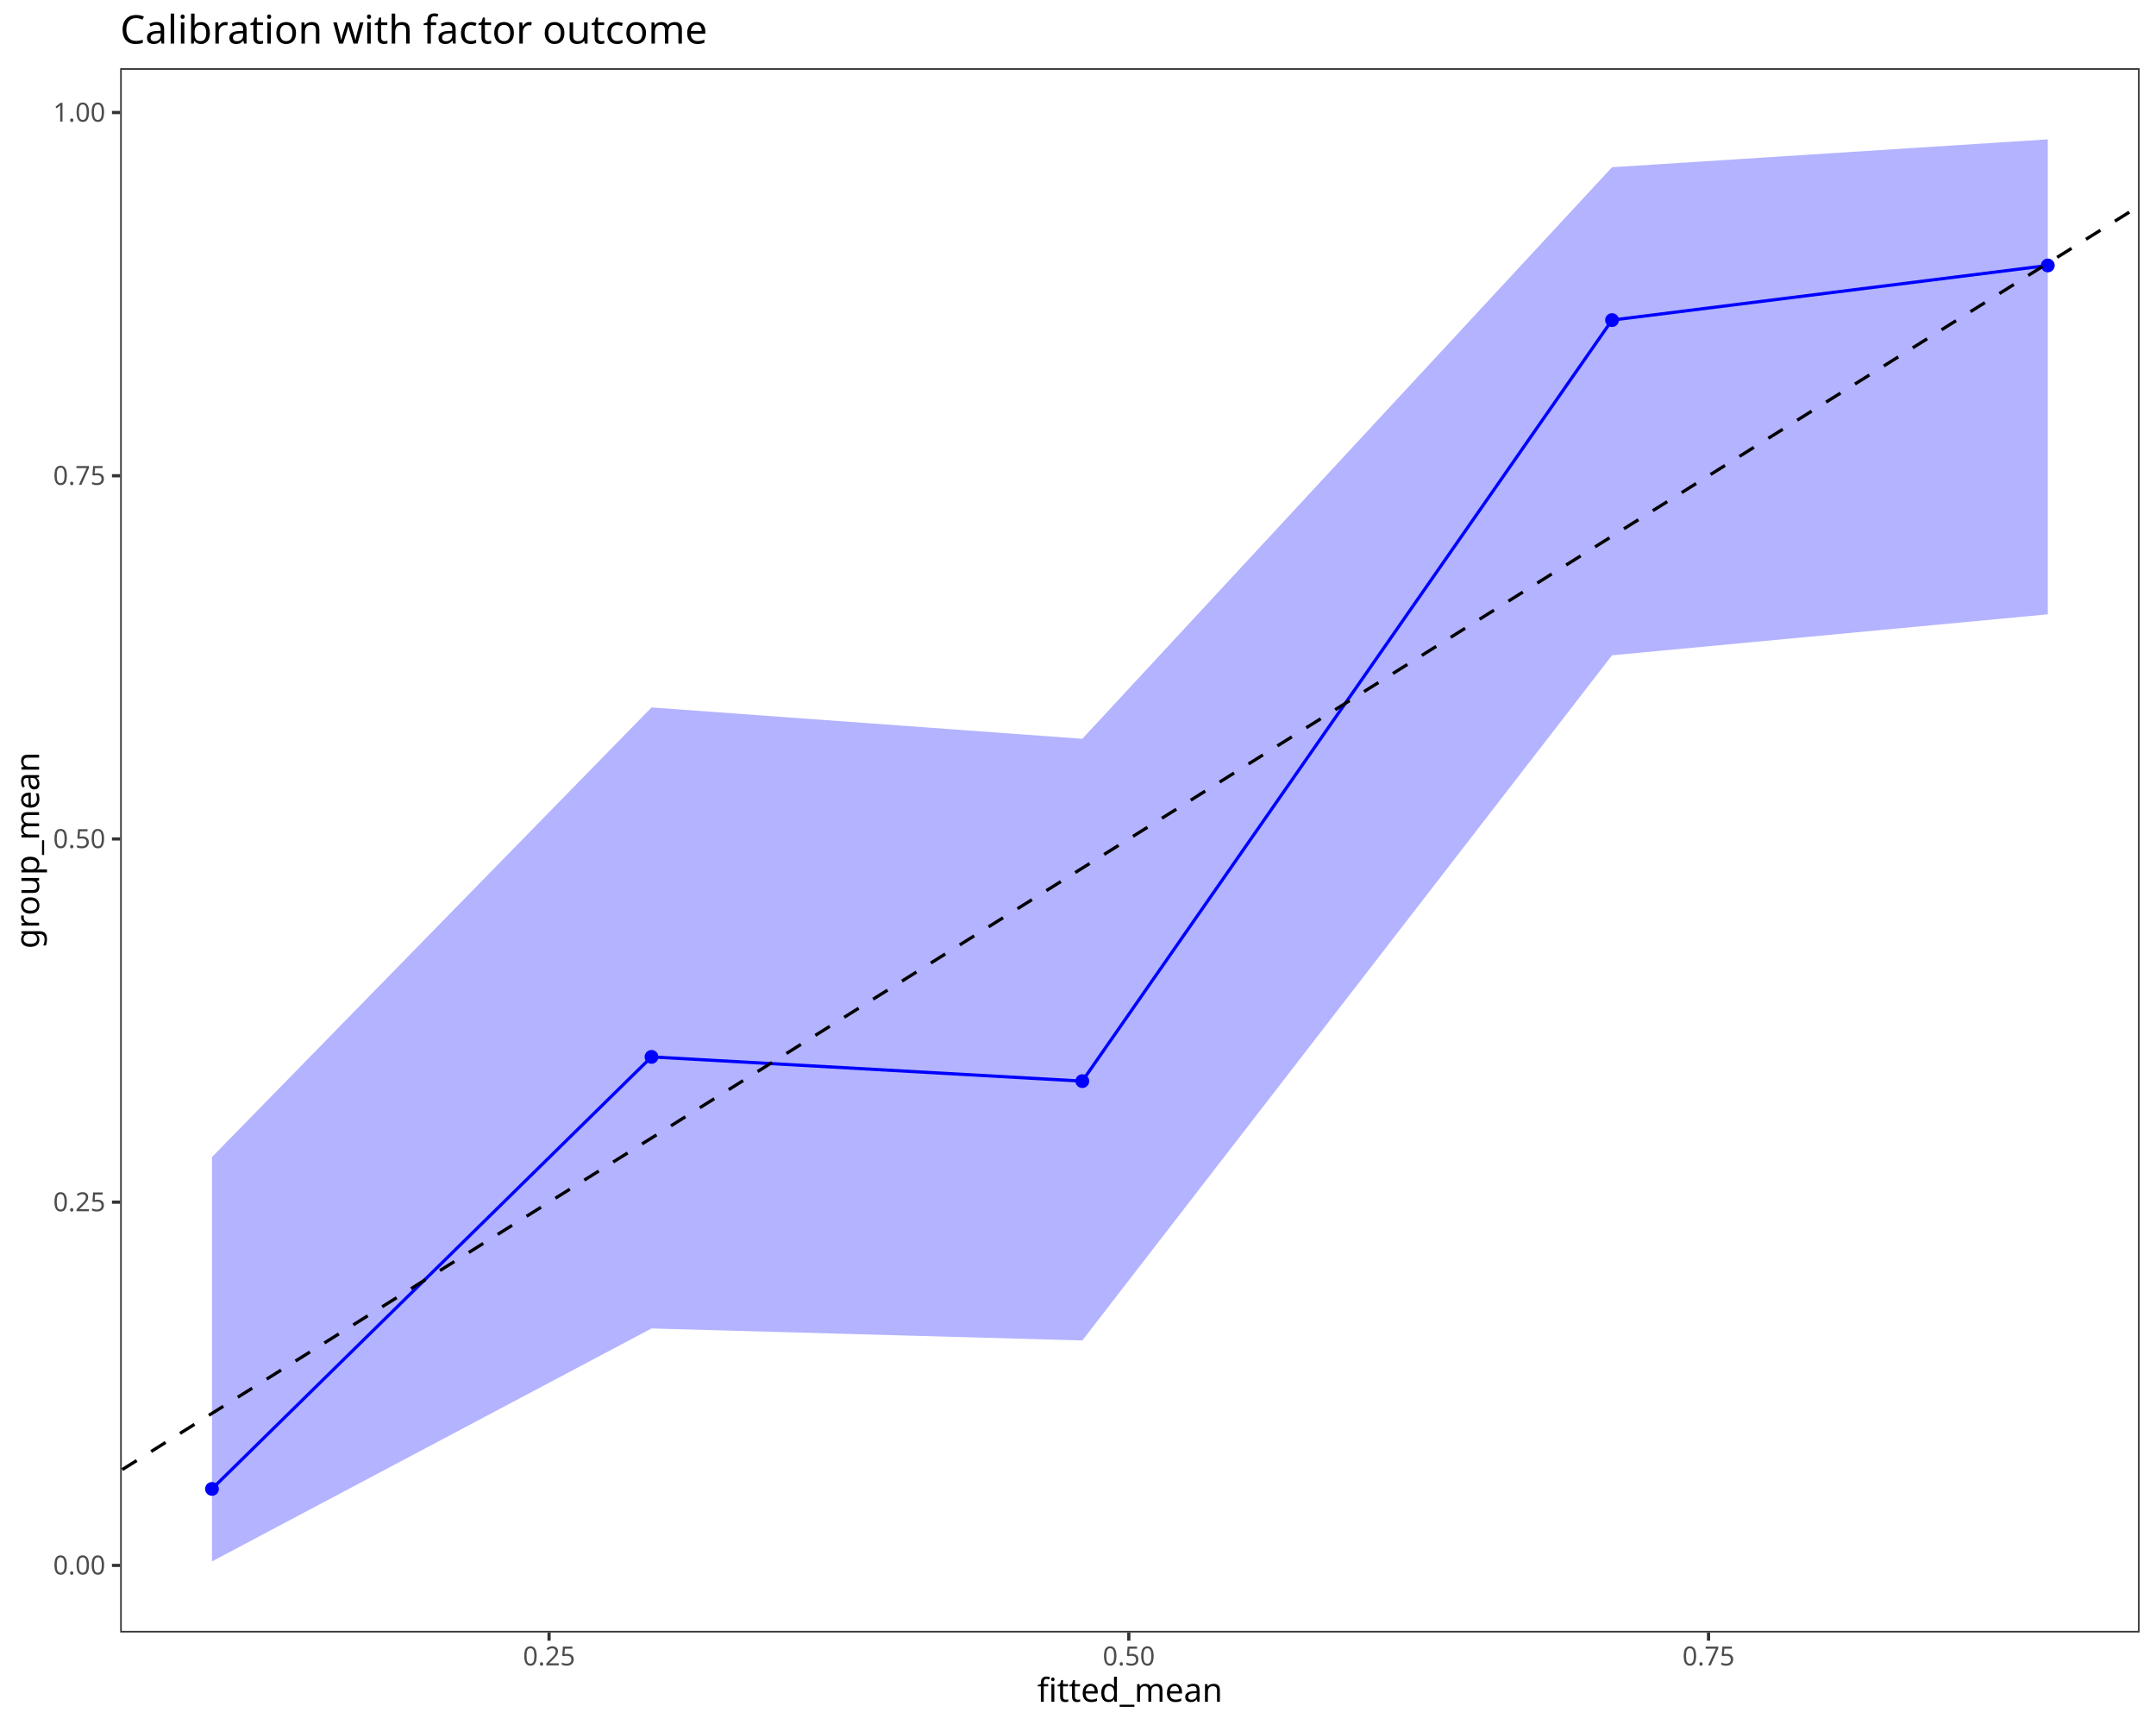
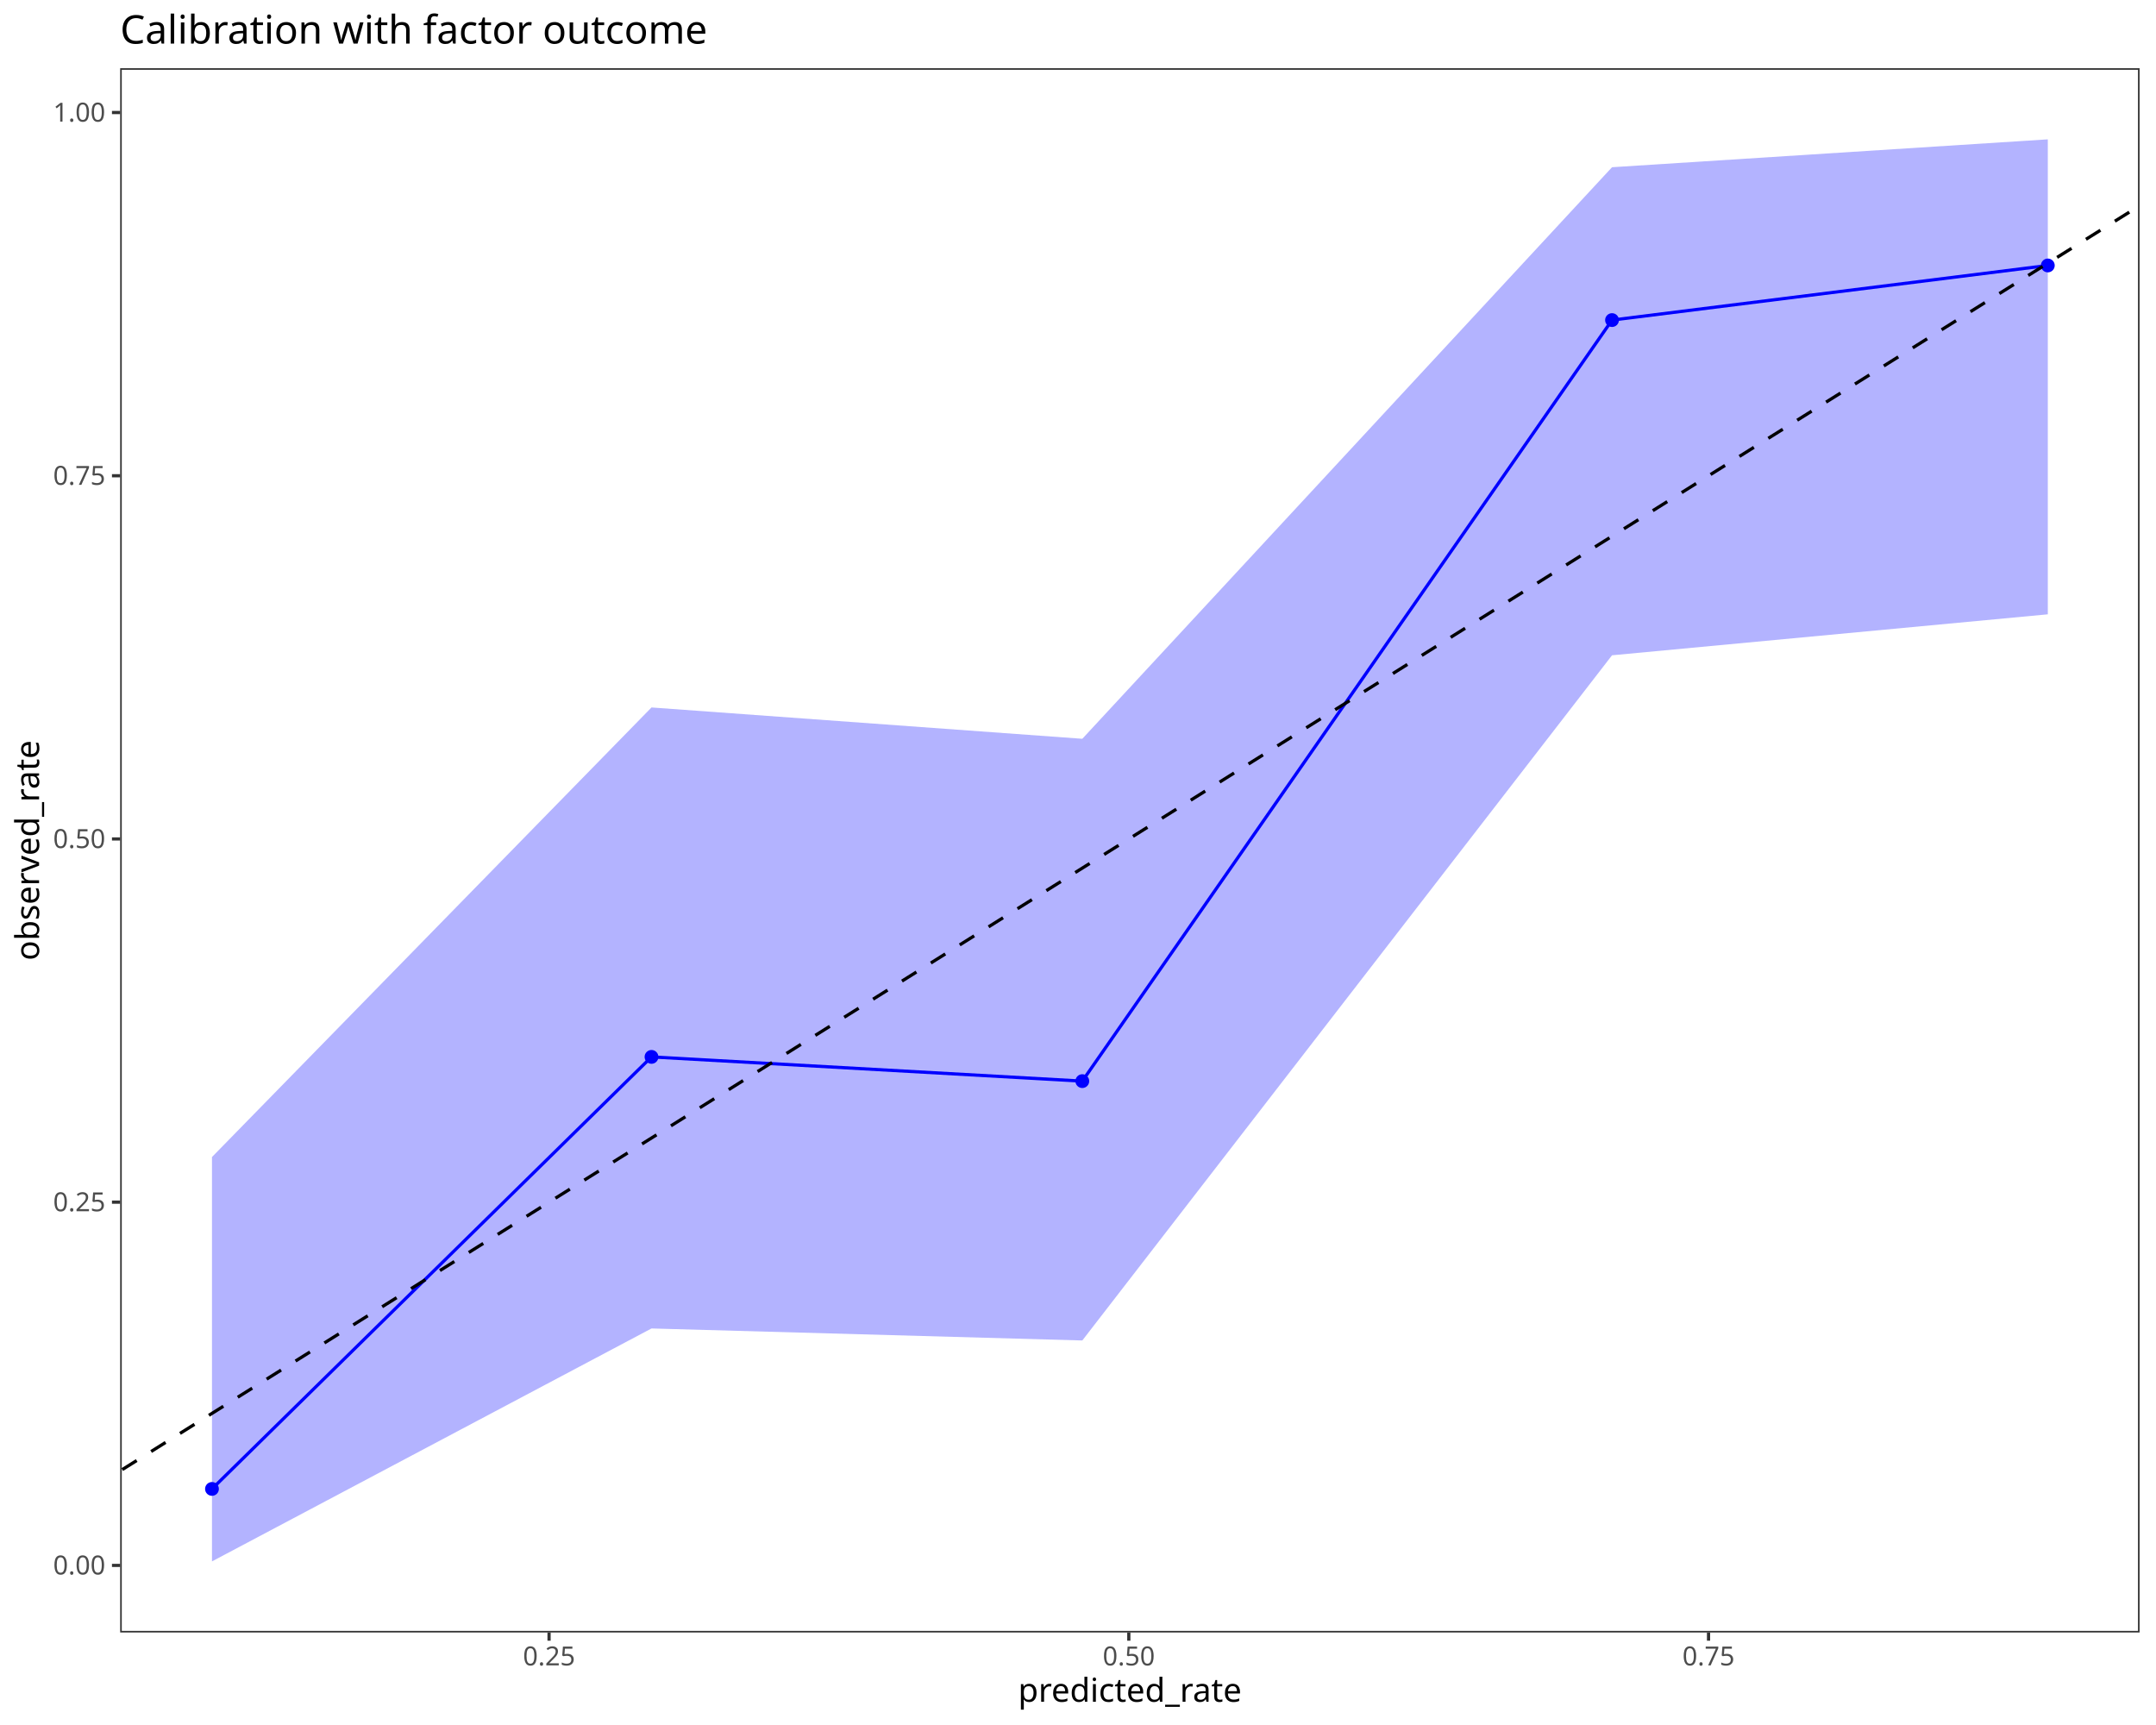
<svg xmlns="http://www.w3.org/2000/svg" class="svglite" data-engine-version="2.0" width="720.00pt" height="576.00pt" viewBox="0 0 720.00 576.00">
  <defs>
    <style type="text/css">
    .svglite line, .svglite polyline, .svglite polygon, .svglite path, .svglite rect, .svglite circle {
      fill: none;
      stroke: #000000;
      stroke-linecap: round;
      stroke-linejoin: round;
      stroke-miterlimit: 10.00;
    }
  </style>
  </defs>
  <rect width="100%" height="100%" style="stroke: none; fill: #FFFFFF;" />
  <defs>
    <clipPath id="cpMC4wMHw3MjAuMDB8MC4wMHw1NzYuMDA=">
      <rect x="0.00" y="0.00" width="720.00" height="576.00" />
    </clipPath>
  </defs>
  <g clip-path="url(#cpMC4wMHw3MjAuMDB8MC4wMHw1NzYuMDA=)">
    <rect x="0.00" y="0.00" width="720.00" height="576.00" style="stroke-width: 1.07; stroke: #FFFFFF; fill: #FFFFFF;" />
  </g>
  <defs>
    <clipPath id="cpNDAuMTN8NzE0LjUyfDIyLjc4fDU0NS4xMQ==">
      <rect x="40.13" y="22.78" width="674.39" height="522.33" />
    </clipPath>
  </defs>
  <g clip-path="url(#cpNDAuMTN8NzE0LjUyfDIyLjc4fDU0NS4xMQ==)">
    <rect x="40.13" y="22.78" width="674.39" height="522.33" style="stroke-width: 1.07; stroke: none; fill: #FFFFFF;" />
    <polygon points="70.79,386.35 217.57,236.23 361.44,246.69 538.34,55.84 683.87,46.53 683.87,205.13 538.34,218.81 361.44,447.60 217.57,443.59 70.79,521.37 " style="stroke-width: 0.00; stroke: none; stroke-linecap: butt; fill: #0000FF; fill-opacity: 0.30;" />
    <polyline points="70.79,386.35 217.57,236.23 361.44,246.69 538.34,55.84 683.87,46.53 " style="stroke-width: 1.07; stroke: none; stroke-linecap: butt;" />
    <polyline points="683.87,205.13 538.34,218.81 361.44,447.60 217.57,443.59 70.79,521.37 " style="stroke-width: 1.07; stroke: none; stroke-linecap: butt;" />
    <polyline points="70.79,497.17 217.57,352.91 361.44,361.00 538.34,106.88 683.87,88.64 " style="stroke-width: 1.07; stroke: #0000FF; stroke-linecap: butt;" />
    <circle cx="70.79" cy="497.17" r="1.95" style="stroke-width: 0.71; stroke: #0000FF; fill: #0000FF;" />
    <circle cx="217.57" cy="352.91" r="1.95" style="stroke-width: 0.71; stroke: #0000FF; fill: #0000FF;" />
    <circle cx="361.44" cy="361.00" r="1.95" style="stroke-width: 0.71; stroke: #0000FF; fill: #0000FF;" />
    <circle cx="538.34" cy="106.88" r="1.95" style="stroke-width: 0.71; stroke: #0000FF; fill: #0000FF;" />
    <circle cx="683.87" cy="88.64" r="1.95" style="stroke-width: 0.71; stroke: #0000FF; fill: #0000FF;" />
    <line x1="-634.25" y1="913.61" x2="1388.91" y2="-353.78" style="stroke-width: 1.07; stroke-dasharray: 5.69,5.69; stroke-linecap: butt;" />
    <rect x="40.13" y="22.78" width="674.39" height="522.33" style="stroke-width: 1.07; stroke: #333333;" />
  </g>
  <g clip-path="url(#cpMC4wMHw3MjAuMDB8MC4wMHw1NzYuMDA=)">
    <text x="35.20" y="525.73" text-anchor="end" style="font-size: 8.80px; fill: #4D4D4D; font-family: sans;" textLength="17.13px" lengthAdjust="spacingAndGlyphs">0.00</text>
    <text x="35.20" y="404.45" text-anchor="end" style="font-size: 8.80px; fill: #4D4D4D; font-family: sans;" textLength="17.13px" lengthAdjust="spacingAndGlyphs">0.25</text>
    <text x="35.20" y="283.17" text-anchor="end" style="font-size: 8.80px; fill: #4D4D4D; font-family: sans;" textLength="17.13px" lengthAdjust="spacingAndGlyphs">0.50</text>
    <text x="35.20" y="161.89" text-anchor="end" style="font-size: 8.80px; fill: #4D4D4D; font-family: sans;" textLength="17.13px" lengthAdjust="spacingAndGlyphs">0.75</text>
    <text x="35.20" y="40.61" text-anchor="end" style="font-size: 8.80px; fill: #4D4D4D; font-family: sans;" textLength="17.13px" lengthAdjust="spacingAndGlyphs">1.00</text>
    <polyline points="37.39,522.71 40.13,522.71 " style="stroke-width: 1.07; stroke: #333333; stroke-linecap: butt;" />
    <polyline points="37.39,401.42 40.13,401.42 " style="stroke-width: 1.07; stroke: #333333; stroke-linecap: butt;" />
    <polyline points="37.39,280.14 40.13,280.14 " style="stroke-width: 1.07; stroke: #333333; stroke-linecap: butt;" />
    <polyline points="37.39,158.86 40.13,158.86 " style="stroke-width: 1.07; stroke: #333333; stroke-linecap: butt;" />
    <polyline points="37.39,37.58 40.13,37.58 " style="stroke-width: 1.07; stroke: #333333; stroke-linecap: butt;" />
    <polyline points="183.36,547.85 183.36,545.11 " style="stroke-width: 1.07; stroke: #333333; stroke-linecap: butt;" />
    <polyline points="376.97,547.85 376.97,545.11 " style="stroke-width: 1.07; stroke: #333333; stroke-linecap: butt;" />
    <polyline points="570.57,547.85 570.57,545.11 " style="stroke-width: 1.07; stroke: #333333; stroke-linecap: butt;" />
    <text x="183.36" y="556.10" text-anchor="middle" style="font-size: 8.80px; fill: #4D4D4D; font-family: sans;" textLength="17.13px" lengthAdjust="spacingAndGlyphs">0.25</text>
    <text x="376.97" y="556.10" text-anchor="middle" style="font-size: 8.80px; fill: #4D4D4D; font-family: sans;" textLength="17.13px" lengthAdjust="spacingAndGlyphs">0.50</text>
    <text x="570.57" y="556.10" text-anchor="middle" style="font-size: 8.80px; fill: #4D4D4D; font-family: sans;" textLength="17.13px" lengthAdjust="spacingAndGlyphs">0.75</text>
-     <text x="377.33" y="568.24" text-anchor="middle" style="font-size: 11.00px; font-family: sans;" textLength="57.49px" lengthAdjust="spacingAndGlyphs">fitted_mean</text>
-     <text transform="translate(13.05,283.95) rotate(-90)" text-anchor="middle" style="font-size: 11.00px; font-family: sans;" textLength="61.78px" lengthAdjust="spacingAndGlyphs">group_mean</text>
+     <text x="377.33" y="568.24" text-anchor="middle" style="font-size: 11.00px; font-family: sans;" textLength="70.33px" lengthAdjust="spacingAndGlyphs">predicted_rate</text>
+     <text transform="translate(13.05,283.95) rotate(-90)" text-anchor="middle" style="font-size: 11.00px; font-family: sans;" textLength="70.34px" lengthAdjust="spacingAndGlyphs">observed_rate</text>
    <text x="40.13" y="14.56" style="font-size: 13.20px; font-family: sans;" textLength="181.23px" lengthAdjust="spacingAndGlyphs">Calibration with factor outcome</text>
  </g>
</svg>
